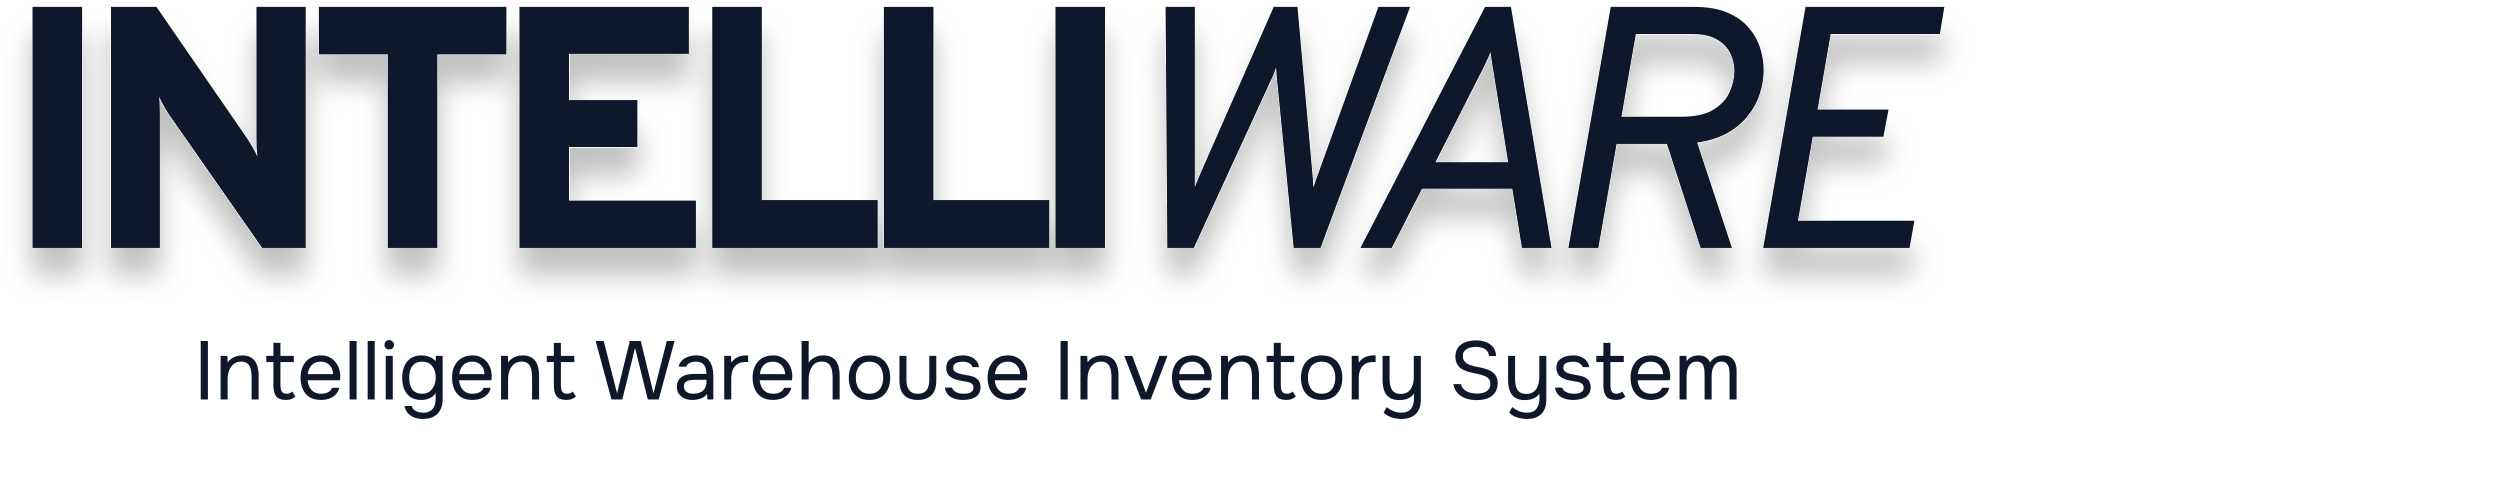
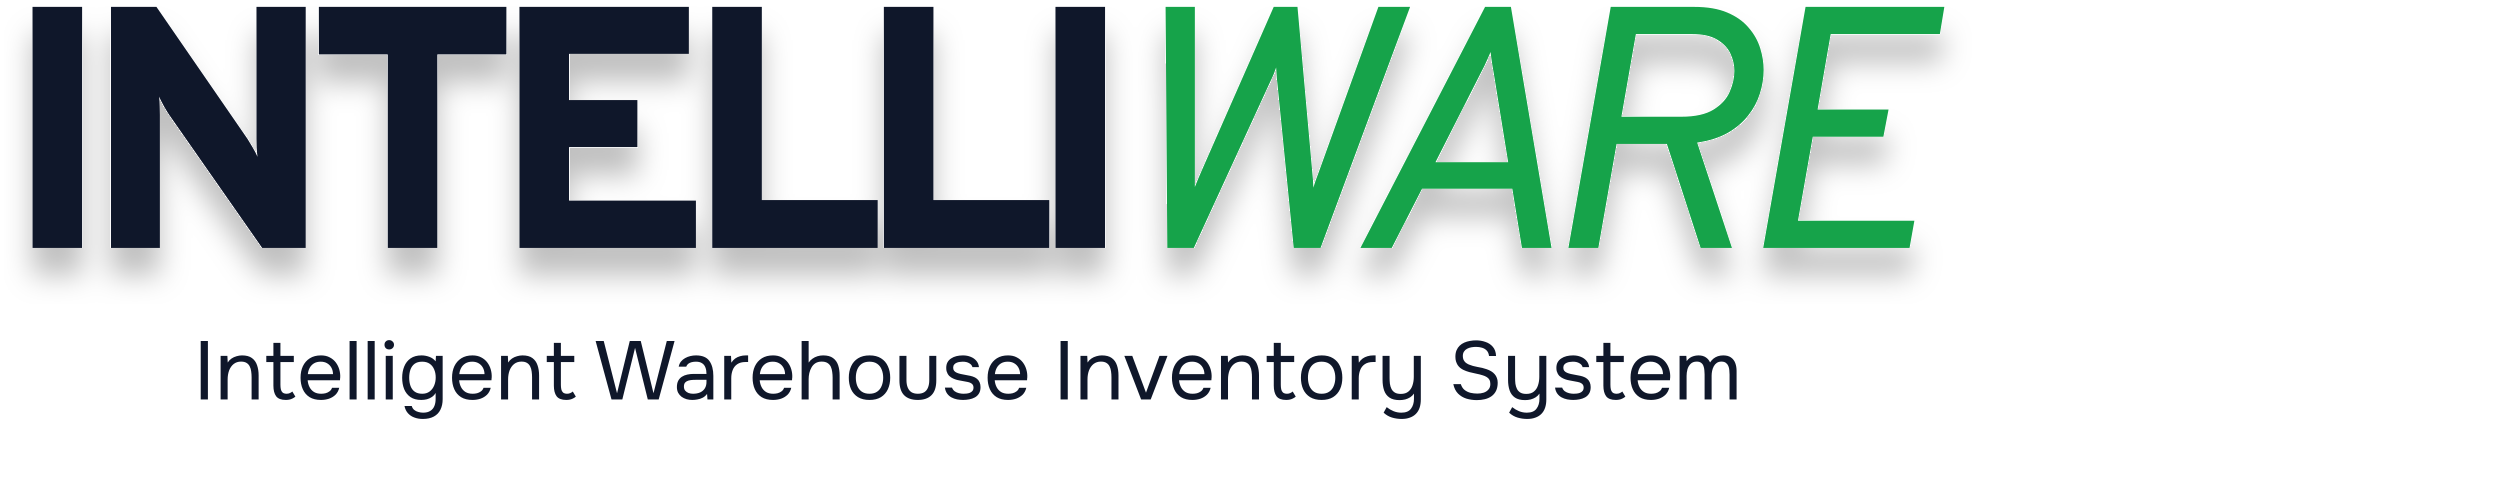
<svg xmlns="http://www.w3.org/2000/svg" width="363" height="72" viewBox="82 0 363 72" fill="none">
  <g filter="url(#filter0_d_2012_111)">
    <path d="M86.722 36V1H93.922V36H86.722ZM98.115 36V1H104.715L117.94 20.175C118.107 20.442 118.348 20.842 118.665 21.375C118.982 21.908 119.223 22.375 119.39 22.775C119.34 22.425 119.298 21.975 119.265 21.425C119.248 20.858 119.24 20.433 119.24 20.15V1H126.39V36H120.065L106.565 16.675C106.382 16.408 106.132 16 105.815 15.45C105.515 14.9 105.273 14.425 105.09 14.025C105.157 14.458 105.19 14.925 105.19 15.425C105.207 15.908 105.215 16.325 105.215 16.675V36H98.115ZM138.301 36V7.9H128.301V1H155.526V7.9H145.501V36H138.301ZM157.423 36V1H182.023V7.825H164.623V14.525H174.548V21.35H164.623V29.125H183.048V36H157.423ZM185.418 36V1H192.618V29.05H209.443V36H185.418ZM210.336 36V1H217.536V29.05H234.361V36H210.336ZM235.254 36V1H242.454V36H235.254Z" fill="#0F172A" />
-     <path d="M251.494 36L251.244 1H255.494V24.7C255.494 25.017 255.494 25.408 255.494 25.875C255.494 26.342 255.494 26.767 255.494 27.15C255.644 26.767 255.802 26.375 255.969 25.975C256.152 25.558 256.327 25.15 256.494 24.75L266.944 1H270.394L272.544 25C272.577 25.267 272.61 25.642 272.644 26.125C272.677 26.592 272.694 26.967 272.694 27.25C272.794 26.95 272.91 26.592 273.044 26.175C273.194 25.758 273.327 25.4 273.444 25.1L282.144 1H286.744L273.744 36H269.844L267.469 12.05C267.452 11.817 267.427 11.592 267.394 11.375C267.377 11.142 267.36 10.9 267.344 10.65C267.327 10.383 267.31 10.1 267.294 9.8C267.227 10.017 267.119 10.317 266.969 10.7C266.819 11.067 266.66 11.417 266.494 11.75L255.344 36H251.494ZM279.534 36L297.634 1H301.384L307.284 36H302.984L301.584 27.4H288.484L284.084 36H279.534ZM290.434 23.55H300.984L298.884 10.6C298.834 10.333 298.776 10 298.709 9.6C298.643 9.2 298.584 8.808 298.534 8.425C298.484 8.042 298.451 7.75 298.434 7.55C298.351 7.75 298.226 8.042 298.059 8.425C297.893 8.792 297.718 9.175 297.534 9.575C297.351 9.958 297.184 10.283 297.034 10.55L290.434 23.55ZM309.73 36L315.88 1H327.98C329.913 1 331.521 1.275 332.805 1.825C334.105 2.375 335.138 3.108 335.905 4.025C336.688 4.925 337.246 5.917 337.58 7C337.913 8.067 338.08 9.117 338.08 10.15C338.08 11.3 337.896 12.45 337.53 13.6C337.18 14.733 336.613 15.792 335.83 16.775C335.063 17.758 334.071 18.6 332.855 19.3C331.638 19.983 330.163 20.45 328.43 20.7L333.48 36H328.93L324.03 20.9H316.73L314.08 36H309.73ZM317.43 16.95H326.13C328.146 16.95 329.713 16.6 330.83 15.9C331.946 15.2 332.721 14.342 333.155 13.325C333.605 12.292 333.83 11.283 333.83 10.3C333.83 9.433 333.638 8.592 333.255 7.775C332.871 6.958 332.23 6.283 331.33 5.75C330.446 5.217 329.238 4.95 327.705 4.95H319.53L317.43 16.95ZM338.017 36L344.167 1H364.317L363.667 4.95H347.817L345.917 15.9H356.217L355.467 19.85H345.217L343.067 32.05H359.967L359.267 36H338.017Z" fill="#0F172A" />
+     <path d="M251.494 36L251.244 1H255.494V24.7C255.494 25.017 255.494 25.408 255.494 25.875C255.494 26.342 255.494 26.767 255.494 27.15C255.644 26.767 255.802 26.375 255.969 25.975C256.152 25.558 256.327 25.15 256.494 24.75L266.944 1H270.394L272.544 25C272.577 25.267 272.61 25.642 272.644 26.125C272.677 26.592 272.694 26.967 272.694 27.25C272.794 26.95 272.91 26.592 273.044 26.175C273.194 25.758 273.327 25.4 273.444 25.1L282.144 1H286.744L273.744 36H269.844L267.469 12.05C267.452 11.817 267.427 11.592 267.394 11.375C267.377 11.142 267.36 10.9 267.344 10.65C267.327 10.383 267.31 10.1 267.294 9.8C267.227 10.017 267.119 10.317 266.969 10.7C266.819 11.067 266.66 11.417 266.494 11.75L255.344 36H251.494ZM279.534 36L297.634 1H301.384L307.284 36H302.984L301.584 27.4H288.484L284.084 36H279.534ZM290.434 23.55H300.984L298.884 10.6C298.834 10.333 298.776 10 298.709 9.6C298.643 9.2 298.584 8.808 298.534 8.425C298.484 8.042 298.451 7.75 298.434 7.55C298.351 7.75 298.226 8.042 298.059 8.425C297.893 8.792 297.718 9.175 297.534 9.575C297.351 9.958 297.184 10.283 297.034 10.55L290.434 23.55ZM309.73 36L315.88 1H327.98C329.913 1 331.521 1.275 332.805 1.825C334.105 2.375 335.138 3.108 335.905 4.025C336.688 4.925 337.246 5.917 337.58 7C337.913 8.067 338.08 9.117 338.08 10.15C338.08 11.3 337.896 12.45 337.53 13.6C337.18 14.733 336.613 15.792 335.83 16.775C335.063 17.758 334.071 18.6 332.855 19.3C331.638 19.983 330.163 20.45 328.43 20.7L333.48 36H328.93L324.03 20.9H316.73L314.08 36H309.73ZM317.43 16.95H326.13C328.146 16.95 329.713 16.6 330.83 15.9C331.946 15.2 332.721 14.342 333.155 13.325C333.605 12.292 333.83 11.283 333.83 10.3C333.83 9.433 333.638 8.592 333.255 7.775C332.871 6.958 332.23 6.283 331.33 5.75C330.446 5.217 329.238 4.95 327.705 4.95H319.53L317.43 16.95ZM338.017 36L344.167 1H364.317L363.667 4.95H347.817L345.917 15.9H356.217L355.467 19.85H345.217L343.067 32.05H359.967L359.267 36H338.017Z" fill="#16A34A" />
  </g>
  <path d="M111.144 58V49.516H112.188V58H111.144ZM114.033 58V51.676H115.017L115.065 52.636C115.209 52.404 115.393 52.212 115.617 52.06C115.841 51.908 116.085 51.796 116.349 51.724C116.621 51.644 116.885 51.604 117.141 51.604C117.757 51.604 118.237 51.732 118.581 51.988C118.933 52.244 119.181 52.592 119.325 53.032C119.477 53.464 119.553 53.956 119.553 54.508V58H118.533V54.784C118.533 54.488 118.513 54.204 118.473 53.932C118.441 53.66 118.369 53.416 118.257 53.2C118.153 52.984 118.001 52.816 117.801 52.696C117.601 52.568 117.333 52.504 116.997 52.504C116.581 52.504 116.225 52.62 115.929 52.852C115.641 53.084 115.421 53.396 115.269 53.788C115.125 54.18 115.053 54.62 115.053 55.108V58H114.033ZM123.498 58.072C122.834 58.072 122.366 57.892 122.094 57.532C121.83 57.172 121.698 56.66 121.698 55.996V52.576H120.666V51.676H121.698V49.78H122.718V51.676H124.662V52.576H122.718V55.864C122.718 56.104 122.738 56.324 122.778 56.524C122.818 56.716 122.902 56.872 123.03 56.992C123.158 57.104 123.35 57.164 123.606 57.172C123.79 57.172 123.95 57.14 124.086 57.076C124.23 57.012 124.35 56.936 124.446 56.848L124.89 57.592C124.754 57.704 124.61 57.796 124.458 57.868C124.314 57.94 124.162 57.992 124.002 58.024C123.85 58.056 123.682 58.072 123.498 58.072ZM128.616 58.072C127.944 58.072 127.388 57.936 126.948 57.664C126.508 57.384 126.18 57 125.964 56.512C125.748 56.024 125.64 55.468 125.64 54.844C125.64 54.212 125.752 53.656 125.976 53.176C126.208 52.688 126.544 52.304 126.984 52.024C127.424 51.744 127.964 51.604 128.604 51.604C129.1 51.604 129.524 51.7 129.876 51.892C130.236 52.076 130.532 52.324 130.764 52.636C130.996 52.948 131.164 53.292 131.268 53.668C131.372 54.036 131.416 54.408 131.4 54.784C131.392 54.856 131.384 54.928 131.376 55C131.376 55.072 131.372 55.144 131.364 55.216H126.672C126.704 55.584 126.796 55.916 126.948 56.212C127.1 56.508 127.316 56.744 127.596 56.92C127.876 57.088 128.224 57.172 128.64 57.172C128.848 57.172 129.056 57.148 129.264 57.1C129.48 57.044 129.672 56.952 129.84 56.824C130.016 56.696 130.14 56.524 130.212 56.308H131.256C131.16 56.716 130.98 57.052 130.716 57.316C130.452 57.572 130.136 57.764 129.768 57.892C129.4 58.012 129.016 58.072 128.616 58.072ZM126.696 54.328H130.356C130.348 53.968 130.268 53.652 130.116 53.38C129.964 53.108 129.756 52.896 129.492 52.744C129.236 52.592 128.928 52.516 128.568 52.516C128.176 52.516 127.844 52.6 127.572 52.768C127.308 52.936 127.104 53.156 126.96 53.428C126.816 53.7 126.728 54 126.696 54.328ZM132.759 58V49.516H133.779V58H132.759ZM135.384 58V49.516H136.404V58H135.384ZM138.009 58V51.676H139.029V58H138.009ZM138.513 50.74C138.305 50.74 138.137 50.676 138.009 50.548C137.889 50.42 137.829 50.256 137.829 50.056C137.829 49.856 137.893 49.696 138.021 49.576C138.149 49.448 138.313 49.384 138.513 49.384C138.697 49.384 138.857 49.448 138.993 49.576C139.137 49.704 139.209 49.864 139.209 50.056C139.209 50.256 139.141 50.42 139.005 50.548C138.869 50.676 138.705 50.74 138.513 50.74ZM143.382 60.832C142.95 60.832 142.55 60.764 142.182 60.628C141.814 60.5 141.502 60.296 141.246 60.016C140.99 59.736 140.818 59.38 140.73 58.948H141.786C141.85 59.188 141.97 59.38 142.146 59.524C142.322 59.668 142.526 59.768 142.758 59.824C142.99 59.888 143.218 59.92 143.442 59.92C143.874 59.92 144.222 59.832 144.486 59.656C144.758 59.488 144.954 59.252 145.074 58.948C145.194 58.652 145.254 58.312 145.254 57.928V57.052C145.118 57.292 144.938 57.488 144.714 57.64C144.49 57.792 144.246 57.904 143.982 57.976C143.718 58.04 143.446 58.072 143.166 58.072C142.526 58.072 142.002 57.932 141.594 57.652C141.186 57.364 140.882 56.98 140.682 56.5C140.49 56.012 140.394 55.464 140.394 54.856C140.394 54.248 140.494 53.7 140.694 53.212C140.894 52.716 141.202 52.324 141.618 52.036C142.034 51.748 142.566 51.604 143.214 51.604C143.582 51.604 143.954 51.672 144.33 51.808C144.706 51.944 145.014 52.164 145.254 52.468L145.302 51.676H146.274V57.952C146.274 58.544 146.166 59.056 145.95 59.488C145.742 59.92 145.422 60.252 144.99 60.484C144.566 60.716 144.03 60.832 143.382 60.832ZM143.31 57.172C143.734 57.172 144.09 57.064 144.378 56.848C144.666 56.632 144.886 56.344 145.038 55.984C145.19 55.624 145.266 55.232 145.266 54.808C145.266 54.368 145.19 53.976 145.038 53.632C144.894 53.288 144.678 53.016 144.39 52.816C144.102 52.616 143.738 52.516 143.298 52.516C142.842 52.516 142.474 52.62 142.194 52.828C141.922 53.036 141.722 53.316 141.594 53.668C141.474 54.02 141.414 54.412 141.414 54.844C141.414 55.292 141.478 55.692 141.606 56.044C141.734 56.396 141.938 56.672 142.218 56.872C142.498 57.072 142.862 57.172 143.31 57.172ZM150.612 58.072C149.94 58.072 149.384 57.936 148.944 57.664C148.504 57.384 148.176 57 147.96 56.512C147.744 56.024 147.636 55.468 147.636 54.844C147.636 54.212 147.748 53.656 147.972 53.176C148.204 52.688 148.54 52.304 148.98 52.024C149.42 51.744 149.96 51.604 150.6 51.604C151.096 51.604 151.52 51.7 151.872 51.892C152.232 52.076 152.528 52.324 152.76 52.636C152.992 52.948 153.16 53.292 153.264 53.668C153.368 54.036 153.412 54.408 153.396 54.784C153.388 54.856 153.38 54.928 153.372 55C153.372 55.072 153.368 55.144 153.36 55.216H148.668C148.7 55.584 148.792 55.916 148.944 56.212C149.096 56.508 149.312 56.744 149.592 56.92C149.872 57.088 150.22 57.172 150.636 57.172C150.844 57.172 151.052 57.148 151.26 57.1C151.476 57.044 151.668 56.952 151.836 56.824C152.012 56.696 152.136 56.524 152.208 56.308H153.252C153.156 56.716 152.976 57.052 152.712 57.316C152.448 57.572 152.132 57.764 151.764 57.892C151.396 58.012 151.012 58.072 150.612 58.072ZM148.692 54.328H152.352C152.344 53.968 152.264 53.652 152.112 53.38C151.96 53.108 151.752 52.896 151.488 52.744C151.232 52.592 150.924 52.516 150.564 52.516C150.172 52.516 149.84 52.6 149.568 52.768C149.304 52.936 149.1 53.156 148.956 53.428C148.812 53.7 148.724 54 148.692 54.328ZM154.755 58V51.676H155.739L155.787 52.636C155.931 52.404 156.115 52.212 156.339 52.06C156.563 51.908 156.807 51.796 157.071 51.724C157.343 51.644 157.607 51.604 157.863 51.604C158.479 51.604 158.959 51.732 159.303 51.988C159.655 52.244 159.903 52.592 160.047 53.032C160.199 53.464 160.275 53.956 160.275 54.508V58H159.255V54.784C159.255 54.488 159.235 54.204 159.195 53.932C159.163 53.66 159.091 53.416 158.979 53.2C158.875 52.984 158.723 52.816 158.523 52.696C158.323 52.568 158.055 52.504 157.719 52.504C157.303 52.504 156.947 52.62 156.651 52.852C156.363 53.084 156.143 53.396 155.991 53.788C155.847 54.18 155.775 54.62 155.775 55.108V58H154.755ZM164.221 58.072C163.557 58.072 163.089 57.892 162.817 57.532C162.553 57.172 162.421 56.66 162.421 55.996V52.576H161.389V51.676H162.421V49.78H163.441V51.676H165.385V52.576H163.441V55.864C163.441 56.104 163.461 56.324 163.501 56.524C163.541 56.716 163.625 56.872 163.753 56.992C163.881 57.104 164.073 57.164 164.329 57.172C164.513 57.172 164.673 57.14 164.809 57.076C164.953 57.012 165.073 56.936 165.169 56.848L165.613 57.592C165.477 57.704 165.333 57.796 165.181 57.868C165.037 57.94 164.885 57.992 164.725 58.024C164.573 58.056 164.405 58.072 164.221 58.072ZM170.79 58L168.486 49.516H169.662L171.594 57.1L173.442 49.516H175.038L176.886 57.1L178.818 49.516H179.946L177.642 58H176.058L174.21 50.512L172.362 58H170.79ZM182.529 58.072C182.241 58.072 181.961 58.036 181.689 57.964C181.425 57.884 181.185 57.768 180.969 57.616C180.761 57.456 180.593 57.26 180.465 57.028C180.345 56.788 180.285 56.512 180.285 56.2C180.285 55.84 180.349 55.536 180.477 55.288C180.613 55.04 180.793 54.844 181.017 54.7C181.241 54.556 181.501 54.452 181.797 54.388C182.093 54.324 182.401 54.292 182.721 54.292H184.581C184.581 53.932 184.529 53.62 184.425 53.356C184.329 53.092 184.169 52.888 183.945 52.744C183.721 52.592 183.425 52.516 183.057 52.516C182.833 52.516 182.625 52.54 182.433 52.588C182.241 52.636 182.077 52.712 181.941 52.816C181.805 52.92 181.705 53.06 181.641 53.236H180.549C180.605 52.948 180.713 52.704 180.873 52.504C181.041 52.296 181.241 52.128 181.473 52C181.713 51.864 181.969 51.764 182.241 51.7C182.513 51.636 182.785 51.604 183.057 51.604C183.969 51.604 184.617 51.872 185.001 52.408C185.385 52.944 185.577 53.668 185.577 54.58V58H184.725L184.665 57.196C184.489 57.436 184.277 57.62 184.029 57.748C183.781 57.876 183.525 57.96 183.261 58C183.005 58.048 182.761 58.072 182.529 58.072ZM182.625 57.172C183.025 57.172 183.369 57.108 183.657 56.98C183.953 56.844 184.181 56.648 184.341 56.392C184.501 56.136 184.581 55.824 184.581 55.456V55.144H183.465C183.201 55.144 182.941 55.148 182.685 55.156C182.429 55.164 182.197 55.196 181.989 55.252C181.781 55.308 181.613 55.404 181.485 55.54C181.365 55.676 181.305 55.872 181.305 56.128C181.305 56.368 181.365 56.564 181.485 56.716C181.613 56.868 181.777 56.984 181.977 57.064C182.185 57.136 182.401 57.172 182.625 57.172ZM187.158 58V51.676H188.142L188.19 52.66C188.35 52.412 188.534 52.212 188.742 52.06C188.958 51.908 189.194 51.796 189.45 51.724C189.714 51.644 189.998 51.604 190.302 51.604C190.358 51.604 190.41 51.604 190.458 51.604C190.514 51.604 190.57 51.604 190.626 51.604V52.564H190.254C189.758 52.564 189.354 52.672 189.042 52.888C188.738 53.096 188.518 53.38 188.382 53.74C188.246 54.092 188.178 54.484 188.178 54.916V58H187.158ZM194.253 58.072C193.581 58.072 193.025 57.936 192.585 57.664C192.145 57.384 191.817 57 191.601 56.512C191.385 56.024 191.277 55.468 191.277 54.844C191.277 54.212 191.389 53.656 191.613 53.176C191.845 52.688 192.181 52.304 192.621 52.024C193.061 51.744 193.601 51.604 194.241 51.604C194.737 51.604 195.161 51.7 195.513 51.892C195.873 52.076 196.169 52.324 196.401 52.636C196.633 52.948 196.801 53.292 196.905 53.668C197.009 54.036 197.053 54.408 197.037 54.784C197.029 54.856 197.021 54.928 197.013 55C197.013 55.072 197.009 55.144 197.001 55.216H192.309C192.341 55.584 192.433 55.916 192.585 56.212C192.737 56.508 192.953 56.744 193.233 56.92C193.513 57.088 193.861 57.172 194.277 57.172C194.485 57.172 194.693 57.148 194.901 57.1C195.117 57.044 195.309 56.952 195.477 56.824C195.653 56.696 195.777 56.524 195.849 56.308H196.893C196.797 56.716 196.617 57.052 196.353 57.316C196.089 57.572 195.773 57.764 195.405 57.892C195.037 58.012 194.653 58.072 194.253 58.072ZM192.333 54.328H195.993C195.985 53.968 195.905 53.652 195.753 53.38C195.601 53.108 195.393 52.896 195.129 52.744C194.873 52.592 194.565 52.516 194.205 52.516C193.813 52.516 193.481 52.6 193.209 52.768C192.945 52.936 192.741 53.156 192.597 53.428C192.453 53.7 192.365 54 192.333 54.328ZM198.396 58V49.516H199.416V52.648C199.568 52.424 199.752 52.236 199.968 52.084C200.192 51.924 200.436 51.804 200.7 51.724C200.964 51.644 201.236 51.604 201.516 51.604C202.132 51.604 202.612 51.732 202.956 51.988C203.308 52.244 203.556 52.592 203.7 53.032C203.844 53.464 203.916 53.96 203.916 54.52V58H202.896V54.832C202.896 54.552 202.876 54.276 202.836 54.004C202.804 53.724 202.736 53.472 202.632 53.248C202.528 53.024 202.368 52.844 202.152 52.708C201.944 52.572 201.66 52.504 201.3 52.504C200.956 52.504 200.66 52.58 200.412 52.732C200.172 52.884 199.98 53.088 199.836 53.344C199.692 53.592 199.584 53.868 199.512 54.172C199.448 54.468 199.416 54.76 199.416 55.048V58H198.396ZM208.246 58.072C207.582 58.072 207.026 57.936 206.578 57.664C206.13 57.384 205.794 57 205.57 56.512C205.354 56.024 205.246 55.468 205.246 54.844C205.246 54.212 205.358 53.656 205.582 53.176C205.806 52.688 206.142 52.304 206.59 52.024C207.038 51.744 207.598 51.604 208.27 51.604C208.934 51.604 209.486 51.744 209.926 52.024C210.374 52.304 210.706 52.688 210.922 53.176C211.146 53.656 211.258 54.212 211.258 54.844C211.258 55.468 211.146 56.024 210.922 56.512C210.698 57 210.362 57.384 209.914 57.664C209.474 57.936 208.918 58.072 208.246 58.072ZM208.246 57.172C208.71 57.172 209.086 57.068 209.374 56.86C209.67 56.652 209.886 56.372 210.022 56.02C210.166 55.668 210.238 55.276 210.238 54.844C210.238 54.412 210.166 54.02 210.022 53.668C209.886 53.316 209.67 53.036 209.374 52.828C209.086 52.62 208.71 52.516 208.246 52.516C207.79 52.516 207.414 52.62 207.118 52.828C206.83 53.036 206.614 53.316 206.47 53.668C206.334 54.02 206.266 54.412 206.266 54.844C206.266 55.276 206.334 55.668 206.47 56.02C206.614 56.372 206.83 56.652 207.118 56.86C207.414 57.068 207.79 57.172 208.246 57.172ZM215.262 58.072C214.39 58.072 213.726 57.84 213.27 57.376C212.822 56.912 212.598 56.2 212.598 55.24V51.676H213.618V55.192C213.618 55.608 213.678 55.964 213.798 56.26C213.918 56.556 214.098 56.784 214.338 56.944C214.586 57.096 214.894 57.172 215.262 57.172C215.646 57.172 215.962 57.096 216.21 56.944C216.458 56.784 216.638 56.556 216.75 56.26C216.87 55.964 216.93 55.608 216.93 55.192V51.676H217.95V55.24C217.95 56.2 217.718 56.912 217.254 57.376C216.798 57.84 216.134 58.072 215.262 58.072ZM221.84 58.072C221.552 58.072 221.26 58.044 220.964 57.988C220.676 57.932 220.404 57.836 220.148 57.7C219.9 57.564 219.692 57.38 219.524 57.148C219.356 56.916 219.248 56.628 219.2 56.284H220.232C220.312 56.5 220.44 56.676 220.616 56.812C220.8 56.94 221.004 57.032 221.228 57.088C221.46 57.144 221.68 57.172 221.888 57.172C222.016 57.172 222.164 57.164 222.332 57.148C222.5 57.132 222.66 57.096 222.812 57.04C222.972 56.976 223.1 56.884 223.196 56.764C223.3 56.644 223.352 56.476 223.352 56.26C223.352 56.1 223.316 55.968 223.244 55.864C223.172 55.76 223.072 55.676 222.944 55.612C222.816 55.54 222.66 55.488 222.476 55.456C222.1 55.376 221.696 55.3 221.264 55.228C220.84 55.156 220.464 55.02 220.136 54.82C220.024 54.748 219.92 54.668 219.824 54.58C219.736 54.484 219.66 54.38 219.596 54.268C219.532 54.148 219.48 54.02 219.44 53.884C219.408 53.74 219.392 53.584 219.392 53.416C219.392 53.104 219.452 52.836 219.572 52.612C219.7 52.38 219.876 52.192 220.1 52.048C220.324 51.896 220.58 51.784 220.868 51.712C221.164 51.64 221.48 51.604 221.816 51.604C222.232 51.604 222.604 51.672 222.932 51.808C223.268 51.936 223.544 52.128 223.76 52.384C223.976 52.632 224.104 52.94 224.144 53.308H223.196C223.14 53.076 222.988 52.888 222.74 52.744C222.492 52.592 222.176 52.516 221.792 52.516C221.664 52.516 221.52 52.528 221.36 52.552C221.2 52.568 221.048 52.608 220.904 52.672C220.76 52.728 220.64 52.816 220.544 52.936C220.448 53.048 220.4 53.2 220.4 53.392C220.4 53.568 220.444 53.716 220.532 53.836C220.628 53.956 220.76 54.052 220.928 54.124C221.096 54.196 221.288 54.256 221.504 54.304C221.784 54.36 222.092 54.42 222.428 54.484C222.764 54.54 223.028 54.6 223.22 54.664C223.476 54.744 223.688 54.856 223.856 55C224.032 55.144 224.16 55.316 224.24 55.516C224.328 55.716 224.372 55.948 224.372 56.212C224.372 56.588 224.296 56.896 224.144 57.136C224 57.376 223.804 57.564 223.556 57.7C223.308 57.836 223.032 57.932 222.728 57.988C222.432 58.044 222.136 58.072 221.84 58.072ZM228.378 58.072C227.706 58.072 227.15 57.936 226.71 57.664C226.27 57.384 225.942 57 225.726 56.512C225.51 56.024 225.402 55.468 225.402 54.844C225.402 54.212 225.514 53.656 225.738 53.176C225.97 52.688 226.306 52.304 226.746 52.024C227.186 51.744 227.726 51.604 228.366 51.604C228.862 51.604 229.286 51.7 229.638 51.892C229.998 52.076 230.294 52.324 230.526 52.636C230.758 52.948 230.926 53.292 231.03 53.668C231.134 54.036 231.178 54.408 231.162 54.784C231.154 54.856 231.146 54.928 231.138 55C231.138 55.072 231.134 55.144 231.126 55.216H226.434C226.466 55.584 226.558 55.916 226.71 56.212C226.862 56.508 227.078 56.744 227.358 56.92C227.638 57.088 227.986 57.172 228.402 57.172C228.61 57.172 228.818 57.148 229.026 57.1C229.242 57.044 229.434 56.952 229.602 56.824C229.778 56.696 229.902 56.524 229.974 56.308H231.018C230.922 56.716 230.742 57.052 230.478 57.316C230.214 57.572 229.898 57.764 229.53 57.892C229.162 58.012 228.778 58.072 228.378 58.072ZM226.458 54.328H230.118C230.11 53.968 230.03 53.652 229.878 53.38C229.726 53.108 229.518 52.896 229.254 52.744C228.998 52.592 228.69 52.516 228.33 52.516C227.938 52.516 227.606 52.6 227.334 52.768C227.07 52.936 226.866 53.156 226.722 53.428C226.578 53.7 226.49 54 226.458 54.328ZM235.995 58V49.516H237.039V58H235.995ZM238.884 58V51.676H239.868L239.916 52.636C240.06 52.404 240.244 52.212 240.468 52.06C240.692 51.908 240.936 51.796 241.2 51.724C241.472 51.644 241.736 51.604 241.992 51.604C242.608 51.604 243.088 51.732 243.432 51.988C243.784 52.244 244.032 52.592 244.176 53.032C244.328 53.464 244.404 53.956 244.404 54.508V58H243.384V54.784C243.384 54.488 243.364 54.204 243.324 53.932C243.292 53.66 243.22 53.416 243.108 53.2C243.004 52.984 242.852 52.816 242.652 52.696C242.452 52.568 242.184 52.504 241.848 52.504C241.432 52.504 241.076 52.62 240.78 52.852C240.492 53.084 240.272 53.396 240.12 53.788C239.976 54.18 239.904 54.62 239.904 55.108V58H238.884ZM247.69 58L245.254 51.676H246.406L248.398 57.016L250.354 51.676H251.518L249.082 58H247.69ZM255.144 58.072C254.472 58.072 253.916 57.936 253.476 57.664C253.036 57.384 252.708 57 252.492 56.512C252.276 56.024 252.168 55.468 252.168 54.844C252.168 54.212 252.28 53.656 252.504 53.176C252.736 52.688 253.072 52.304 253.512 52.024C253.952 51.744 254.492 51.604 255.132 51.604C255.628 51.604 256.052 51.7 256.404 51.892C256.764 52.076 257.06 52.324 257.292 52.636C257.524 52.948 257.692 53.292 257.796 53.668C257.9 54.036 257.944 54.408 257.928 54.784C257.92 54.856 257.912 54.928 257.904 55C257.904 55.072 257.9 55.144 257.892 55.216H253.2C253.232 55.584 253.324 55.916 253.476 56.212C253.628 56.508 253.844 56.744 254.124 56.92C254.404 57.088 254.752 57.172 255.168 57.172C255.376 57.172 255.584 57.148 255.792 57.1C256.008 57.044 256.2 56.952 256.368 56.824C256.544 56.696 256.668 56.524 256.74 56.308H257.784C257.688 56.716 257.508 57.052 257.244 57.316C256.98 57.572 256.664 57.764 256.296 57.892C255.928 58.012 255.544 58.072 255.144 58.072ZM253.224 54.328H256.884C256.876 53.968 256.796 53.652 256.644 53.38C256.492 53.108 256.284 52.896 256.02 52.744C255.764 52.592 255.456 52.516 255.096 52.516C254.704 52.516 254.372 52.6 254.1 52.768C253.836 52.936 253.632 53.156 253.488 53.428C253.344 53.7 253.256 54 253.224 54.328ZM259.286 58V51.676H260.27L260.318 52.636C260.462 52.404 260.646 52.212 260.87 52.06C261.094 51.908 261.338 51.796 261.602 51.724C261.874 51.644 262.138 51.604 262.394 51.604C263.01 51.604 263.49 51.732 263.834 51.988C264.186 52.244 264.434 52.592 264.578 53.032C264.73 53.464 264.806 53.956 264.806 54.508V58H263.786V54.784C263.786 54.488 263.766 54.204 263.726 53.932C263.694 53.66 263.622 53.416 263.51 53.2C263.406 52.984 263.254 52.816 263.054 52.696C262.854 52.568 262.586 52.504 262.25 52.504C261.834 52.504 261.478 52.62 261.182 52.852C260.894 53.084 260.674 53.396 260.522 53.788C260.378 54.18 260.306 54.62 260.306 55.108V58H259.286ZM268.752 58.072C268.088 58.072 267.62 57.892 267.348 57.532C267.084 57.172 266.952 56.66 266.952 55.996V52.576H265.92V51.676H266.952V49.78H267.972V51.676H269.916V52.576H267.972V55.864C267.972 56.104 267.992 56.324 268.032 56.524C268.072 56.716 268.156 56.872 268.284 56.992C268.412 57.104 268.604 57.164 268.86 57.172C269.044 57.172 269.204 57.14 269.34 57.076C269.484 57.012 269.604 56.936 269.7 56.848L270.144 57.592C270.008 57.704 269.864 57.796 269.712 57.868C269.568 57.94 269.416 57.992 269.256 58.024C269.104 58.056 268.936 58.072 268.752 58.072ZM273.894 58.072C273.23 58.072 272.674 57.936 272.226 57.664C271.778 57.384 271.442 57 271.218 56.512C271.002 56.024 270.894 55.468 270.894 54.844C270.894 54.212 271.006 53.656 271.23 53.176C271.454 52.688 271.79 52.304 272.238 52.024C272.686 51.744 273.246 51.604 273.918 51.604C274.582 51.604 275.134 51.744 275.574 52.024C276.022 52.304 276.354 52.688 276.57 53.176C276.794 53.656 276.906 54.212 276.906 54.844C276.906 55.468 276.794 56.024 276.57 56.512C276.346 57 276.01 57.384 275.562 57.664C275.122 57.936 274.566 58.072 273.894 58.072ZM273.894 57.172C274.358 57.172 274.734 57.068 275.022 56.86C275.318 56.652 275.534 56.372 275.67 56.02C275.814 55.668 275.886 55.276 275.886 54.844C275.886 54.412 275.814 54.02 275.67 53.668C275.534 53.316 275.318 53.036 275.022 52.828C274.734 52.62 274.358 52.516 273.894 52.516C273.438 52.516 273.062 52.62 272.766 52.828C272.478 53.036 272.262 53.316 272.118 53.668C271.982 54.02 271.914 54.412 271.914 54.844C271.914 55.276 271.982 55.668 272.118 56.02C272.262 56.372 272.478 56.652 272.766 56.86C273.062 57.068 273.438 57.172 273.894 57.172ZM278.271 58V51.676H279.255L279.303 52.66C279.463 52.412 279.647 52.212 279.855 52.06C280.071 51.908 280.307 51.796 280.563 51.724C280.827 51.644 281.111 51.604 281.415 51.604C281.471 51.604 281.523 51.604 281.571 51.604C281.627 51.604 281.683 51.604 281.739 51.604V52.564H281.367C280.871 52.564 280.467 52.672 280.155 52.888C279.851 53.096 279.631 53.38 279.495 53.74C279.359 54.092 279.291 54.484 279.291 54.916V58H278.271ZM285.531 60.832C285.043 60.832 284.571 60.764 284.115 60.628C283.667 60.492 283.263 60.256 282.903 59.92L283.347 59.116C283.659 59.364 283.991 59.56 284.343 59.704C284.703 59.848 285.079 59.92 285.471 59.92C286.127 59.92 286.595 59.728 286.875 59.344C287.163 58.968 287.307 58.488 287.307 57.904V57.148C287.163 57.364 286.979 57.544 286.755 57.688C286.539 57.824 286.299 57.928 286.035 58C285.771 58.064 285.499 58.096 285.219 58.096C284.595 58.096 284.103 57.972 283.743 57.724C283.383 57.476 283.127 57.132 282.975 56.692C282.823 56.252 282.747 55.744 282.747 55.168V51.676H283.767V54.88C283.767 55.168 283.783 55.452 283.815 55.732C283.855 56.004 283.931 56.252 284.043 56.476C284.155 56.692 284.319 56.868 284.535 57.004C284.751 57.132 285.039 57.196 285.399 57.196C285.855 57.196 286.219 57.084 286.491 56.86C286.771 56.636 286.971 56.336 287.091 55.96C287.219 55.584 287.283 55.168 287.283 54.712V51.676H288.303V58C288.303 58.456 288.243 58.86 288.123 59.212C288.003 59.564 287.823 59.86 287.583 60.1C287.343 60.34 287.051 60.52 286.707 60.64C286.371 60.768 285.979 60.832 285.531 60.832ZM296.442 58.096C295.906 58.096 295.398 58.024 294.918 57.88C294.446 57.728 294.042 57.484 293.706 57.148C293.37 56.804 293.142 56.348 293.022 55.78H294.114C294.226 56.14 294.406 56.42 294.654 56.62C294.91 56.82 295.202 56.96 295.53 57.04C295.858 57.112 296.186 57.148 296.514 57.148C296.842 57.148 297.146 57.104 297.426 57.016C297.714 56.92 297.946 56.768 298.122 56.56C298.306 56.352 298.398 56.084 298.398 55.756C298.398 55.5 298.35 55.292 298.254 55.132C298.166 54.972 298.038 54.844 297.87 54.748C297.71 54.644 297.518 54.56 297.294 54.496C296.998 54.4 296.682 54.32 296.346 54.256C296.01 54.192 295.678 54.116 295.35 54.028C295.03 53.94 294.73 53.828 294.45 53.692C294.298 53.612 294.15 53.516 294.006 53.404C293.87 53.284 293.75 53.148 293.646 52.996C293.55 52.836 293.47 52.656 293.406 52.456C293.35 52.256 293.322 52.036 293.322 51.796C293.322 51.436 293.378 51.124 293.49 50.86C293.602 50.596 293.754 50.372 293.946 50.188C294.138 50.004 294.362 49.856 294.618 49.744C294.874 49.632 295.146 49.552 295.434 49.504C295.73 49.448 296.026 49.42 296.322 49.42C296.81 49.42 297.266 49.496 297.69 49.648C298.122 49.792 298.478 50.028 298.758 50.356C299.046 50.684 299.202 51.128 299.226 51.688H298.206C298.166 51.352 298.054 51.088 297.87 50.896C297.686 50.704 297.458 50.568 297.186 50.488C296.914 50.408 296.626 50.368 296.322 50.368C296.098 50.368 295.87 50.388 295.638 50.428C295.414 50.468 295.206 50.54 295.014 50.644C294.83 50.74 294.682 50.876 294.57 51.052C294.458 51.22 294.402 51.436 294.402 51.7C294.402 51.908 294.438 52.092 294.51 52.252C294.59 52.412 294.694 52.548 294.822 52.66C294.958 52.764 295.106 52.852 295.266 52.924C295.65 53.084 296.074 53.204 296.538 53.284C297.01 53.356 297.45 53.464 297.858 53.608C298.098 53.688 298.318 53.788 298.518 53.908C298.718 54.028 298.886 54.168 299.022 54.328C299.166 54.488 299.274 54.672 299.346 54.88C299.426 55.08 299.466 55.308 299.466 55.564C299.466 56.028 299.386 56.424 299.226 56.752C299.066 57.072 298.846 57.332 298.566 57.532C298.286 57.732 297.962 57.876 297.594 57.964C297.234 58.052 296.85 58.096 296.442 58.096ZM303.754 60.832C303.266 60.832 302.794 60.764 302.338 60.628C301.89 60.492 301.486 60.256 301.126 59.92L301.57 59.116C301.882 59.364 302.214 59.56 302.566 59.704C302.926 59.848 303.302 59.92 303.694 59.92C304.35 59.92 304.818 59.728 305.098 59.344C305.386 58.968 305.53 58.488 305.53 57.904V57.148C305.386 57.364 305.202 57.544 304.978 57.688C304.762 57.824 304.522 57.928 304.258 58C303.994 58.064 303.722 58.096 303.442 58.096C302.818 58.096 302.326 57.972 301.966 57.724C301.606 57.476 301.35 57.132 301.198 56.692C301.046 56.252 300.97 55.744 300.97 55.168V51.676H301.99V54.88C301.99 55.168 302.006 55.452 302.038 55.732C302.078 56.004 302.154 56.252 302.266 56.476C302.378 56.692 302.542 56.868 302.758 57.004C302.974 57.132 303.262 57.196 303.622 57.196C304.078 57.196 304.442 57.084 304.714 56.86C304.994 56.636 305.194 56.336 305.314 55.96C305.442 55.584 305.506 55.168 305.506 54.712V51.676H306.526V58C306.526 58.456 306.466 58.86 306.346 59.212C306.226 59.564 306.046 59.86 305.806 60.1C305.566 60.34 305.274 60.52 304.93 60.64C304.594 60.768 304.202 60.832 303.754 60.832ZM310.434 58.072C310.146 58.072 309.854 58.044 309.558 57.988C309.27 57.932 308.998 57.836 308.742 57.7C308.494 57.564 308.286 57.38 308.118 57.148C307.95 56.916 307.842 56.628 307.794 56.284H308.826C308.906 56.5 309.034 56.676 309.21 56.812C309.394 56.94 309.598 57.032 309.822 57.088C310.054 57.144 310.274 57.172 310.482 57.172C310.61 57.172 310.758 57.164 310.926 57.148C311.094 57.132 311.254 57.096 311.406 57.04C311.566 56.976 311.694 56.884 311.79 56.764C311.894 56.644 311.946 56.476 311.946 56.26C311.946 56.1 311.91 55.968 311.838 55.864C311.766 55.76 311.666 55.676 311.538 55.612C311.41 55.54 311.254 55.488 311.07 55.456C310.694 55.376 310.29 55.3 309.858 55.228C309.434 55.156 309.058 55.02 308.73 54.82C308.618 54.748 308.514 54.668 308.418 54.58C308.33 54.484 308.254 54.38 308.19 54.268C308.126 54.148 308.074 54.02 308.034 53.884C308.002 53.74 307.986 53.584 307.986 53.416C307.986 53.104 308.046 52.836 308.166 52.612C308.294 52.38 308.47 52.192 308.694 52.048C308.918 51.896 309.174 51.784 309.462 51.712C309.758 51.64 310.074 51.604 310.41 51.604C310.826 51.604 311.198 51.672 311.526 51.808C311.862 51.936 312.138 52.128 312.354 52.384C312.57 52.632 312.698 52.94 312.738 53.308H311.79C311.734 53.076 311.582 52.888 311.334 52.744C311.086 52.592 310.77 52.516 310.386 52.516C310.258 52.516 310.114 52.528 309.954 52.552C309.794 52.568 309.642 52.608 309.498 52.672C309.354 52.728 309.234 52.816 309.138 52.936C309.042 53.048 308.994 53.2 308.994 53.392C308.994 53.568 309.038 53.716 309.126 53.836C309.222 53.956 309.354 54.052 309.522 54.124C309.69 54.196 309.882 54.256 310.098 54.304C310.378 54.36 310.686 54.42 311.022 54.484C311.358 54.54 311.622 54.6 311.814 54.664C312.07 54.744 312.282 54.856 312.45 55C312.626 55.144 312.754 55.316 312.834 55.516C312.922 55.716 312.966 55.948 312.966 56.212C312.966 56.588 312.89 56.896 312.738 57.136C312.594 57.376 312.398 57.564 312.15 57.7C311.902 57.836 311.626 57.932 311.322 57.988C311.026 58.044 310.73 58.072 310.434 58.072ZM316.612 58.072C315.948 58.072 315.48 57.892 315.208 57.532C314.944 57.172 314.812 56.66 314.812 55.996V52.576H313.78V51.676H314.812V49.78H315.832V51.676H317.776V52.576H315.832V55.864C315.832 56.104 315.852 56.324 315.892 56.524C315.932 56.716 316.016 56.872 316.144 56.992C316.272 57.104 316.464 57.164 316.72 57.172C316.904 57.172 317.064 57.14 317.2 57.076C317.344 57.012 317.464 56.936 317.56 56.848L318.004 57.592C317.868 57.704 317.724 57.796 317.572 57.868C317.428 57.94 317.276 57.992 317.116 58.024C316.964 58.056 316.796 58.072 316.612 58.072ZM321.729 58.072C321.057 58.072 320.501 57.936 320.061 57.664C319.621 57.384 319.293 57 319.077 56.512C318.861 56.024 318.753 55.468 318.753 54.844C318.753 54.212 318.865 53.656 319.089 53.176C319.321 52.688 319.657 52.304 320.097 52.024C320.537 51.744 321.077 51.604 321.717 51.604C322.213 51.604 322.637 51.7 322.989 51.892C323.349 52.076 323.645 52.324 323.877 52.636C324.109 52.948 324.277 53.292 324.381 53.668C324.485 54.036 324.529 54.408 324.513 54.784C324.505 54.856 324.497 54.928 324.489 55C324.489 55.072 324.485 55.144 324.477 55.216H319.785C319.817 55.584 319.909 55.916 320.061 56.212C320.213 56.508 320.429 56.744 320.709 56.92C320.989 57.088 321.337 57.172 321.753 57.172C321.961 57.172 322.169 57.148 322.377 57.1C322.593 57.044 322.785 56.952 322.953 56.824C323.129 56.696 323.253 56.524 323.325 56.308H324.369C324.273 56.716 324.093 57.052 323.829 57.316C323.565 57.572 323.249 57.764 322.881 57.892C322.513 58.012 322.129 58.072 321.729 58.072ZM319.809 54.328H323.469C323.461 53.968 323.381 53.652 323.229 53.38C323.077 53.108 322.869 52.896 322.605 52.744C322.349 52.592 322.041 52.516 321.681 52.516C321.289 52.516 320.957 52.6 320.685 52.768C320.421 52.936 320.217 53.156 320.073 53.428C319.929 53.7 319.841 54 319.809 54.328ZM325.872 58V51.676H326.856L326.904 52.432C327.04 52.24 327.192 52.084 327.36 51.964C327.536 51.844 327.728 51.756 327.936 51.7C328.152 51.636 328.38 51.604 328.62 51.604C329.06 51.604 329.416 51.7 329.688 51.892C329.96 52.076 330.164 52.32 330.3 52.624C330.444 52.408 330.608 52.224 330.792 52.072C330.984 51.92 331.196 51.804 331.428 51.724C331.668 51.644 331.932 51.604 332.22 51.604C332.684 51.604 333.056 51.704 333.336 51.904C333.624 52.104 333.832 52.376 333.96 52.72C334.088 53.056 334.152 53.436 334.152 53.86V58H333.132V54.376C333.132 54.168 333.12 53.956 333.096 53.74C333.08 53.524 333.032 53.324 332.952 53.14C332.872 52.948 332.752 52.796 332.592 52.684C332.44 52.564 332.224 52.504 331.944 52.504C331.68 52.504 331.456 52.568 331.272 52.696C331.096 52.816 330.952 52.98 330.84 53.188C330.728 53.396 330.648 53.62 330.6 53.86C330.552 54.092 330.528 54.324 330.528 54.556V58H329.508V54.364C329.508 54.164 329.496 53.956 329.472 53.74C329.456 53.524 329.412 53.324 329.34 53.14C329.276 52.948 329.164 52.796 329.004 52.684C328.852 52.564 328.64 52.504 328.368 52.504C327.984 52.504 327.684 52.616 327.468 52.84C327.252 53.056 327.1 53.324 327.012 53.644C326.932 53.956 326.892 54.264 326.892 54.568V58H325.872Z" fill="#0F172A" />
  <defs>
    <filter id="filter0_d_2012_111" x="82.722" y="1" width="285.595" height="43" filterUnits="userSpaceOnUse" color-interpolation-filters="sRGB">
      <feFlood flood-opacity="0" result="BackgroundImageFix" />
      <feColorMatrix in="SourceAlpha" type="matrix" values="0 0 0 0 0 0 0 0 0 0 0 0 0 0 0 0 0 0 127 0" result="hardAlpha" />
      <feOffset dy="4" />
      <feGaussianBlur stdDeviation="2" />
      <feComposite in2="hardAlpha" operator="out" />
      <feColorMatrix type="matrix" values="0 0 0 0 0 0 0 0 0 0 0 0 0 0 0 0 0 0 0.25 0" />
      <feBlend mode="normal" in2="BackgroundImageFix" result="effect1_dropShadow_2012_111" />
      <feBlend mode="normal" in="SourceGraphic" in2="effect1_dropShadow_2012_111" result="shape" />
    </filter>
  </defs>
</svg>
